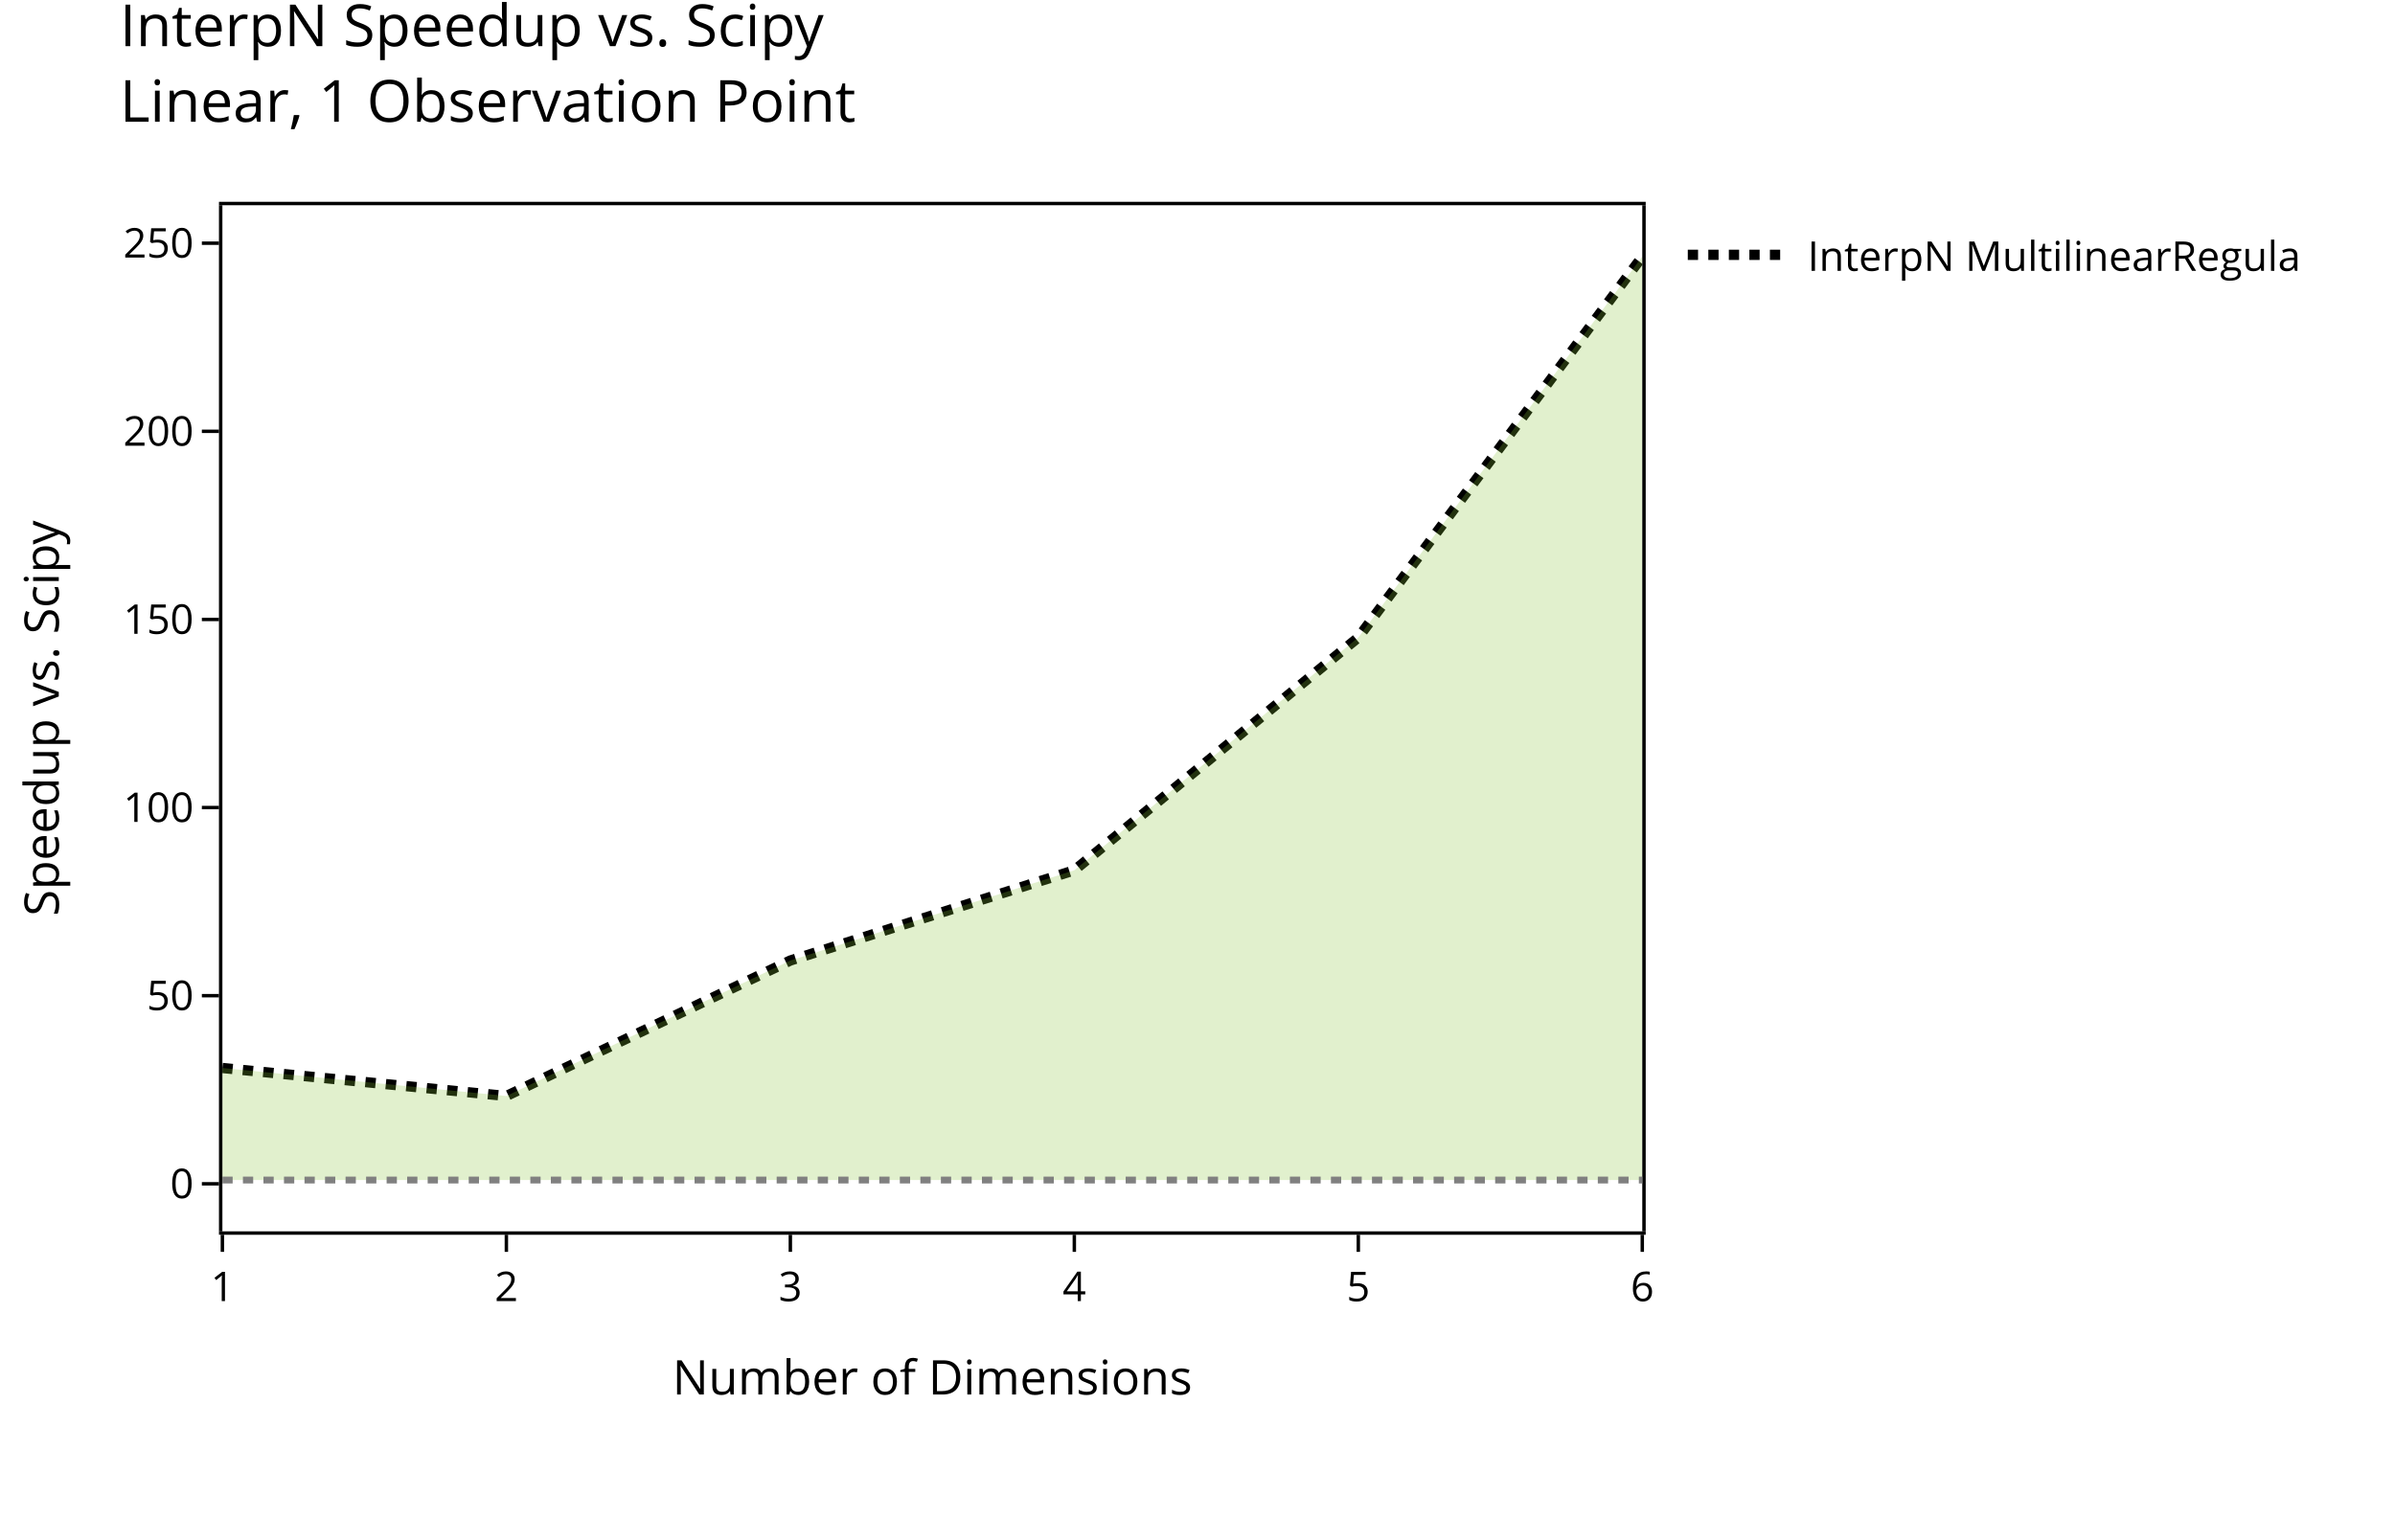
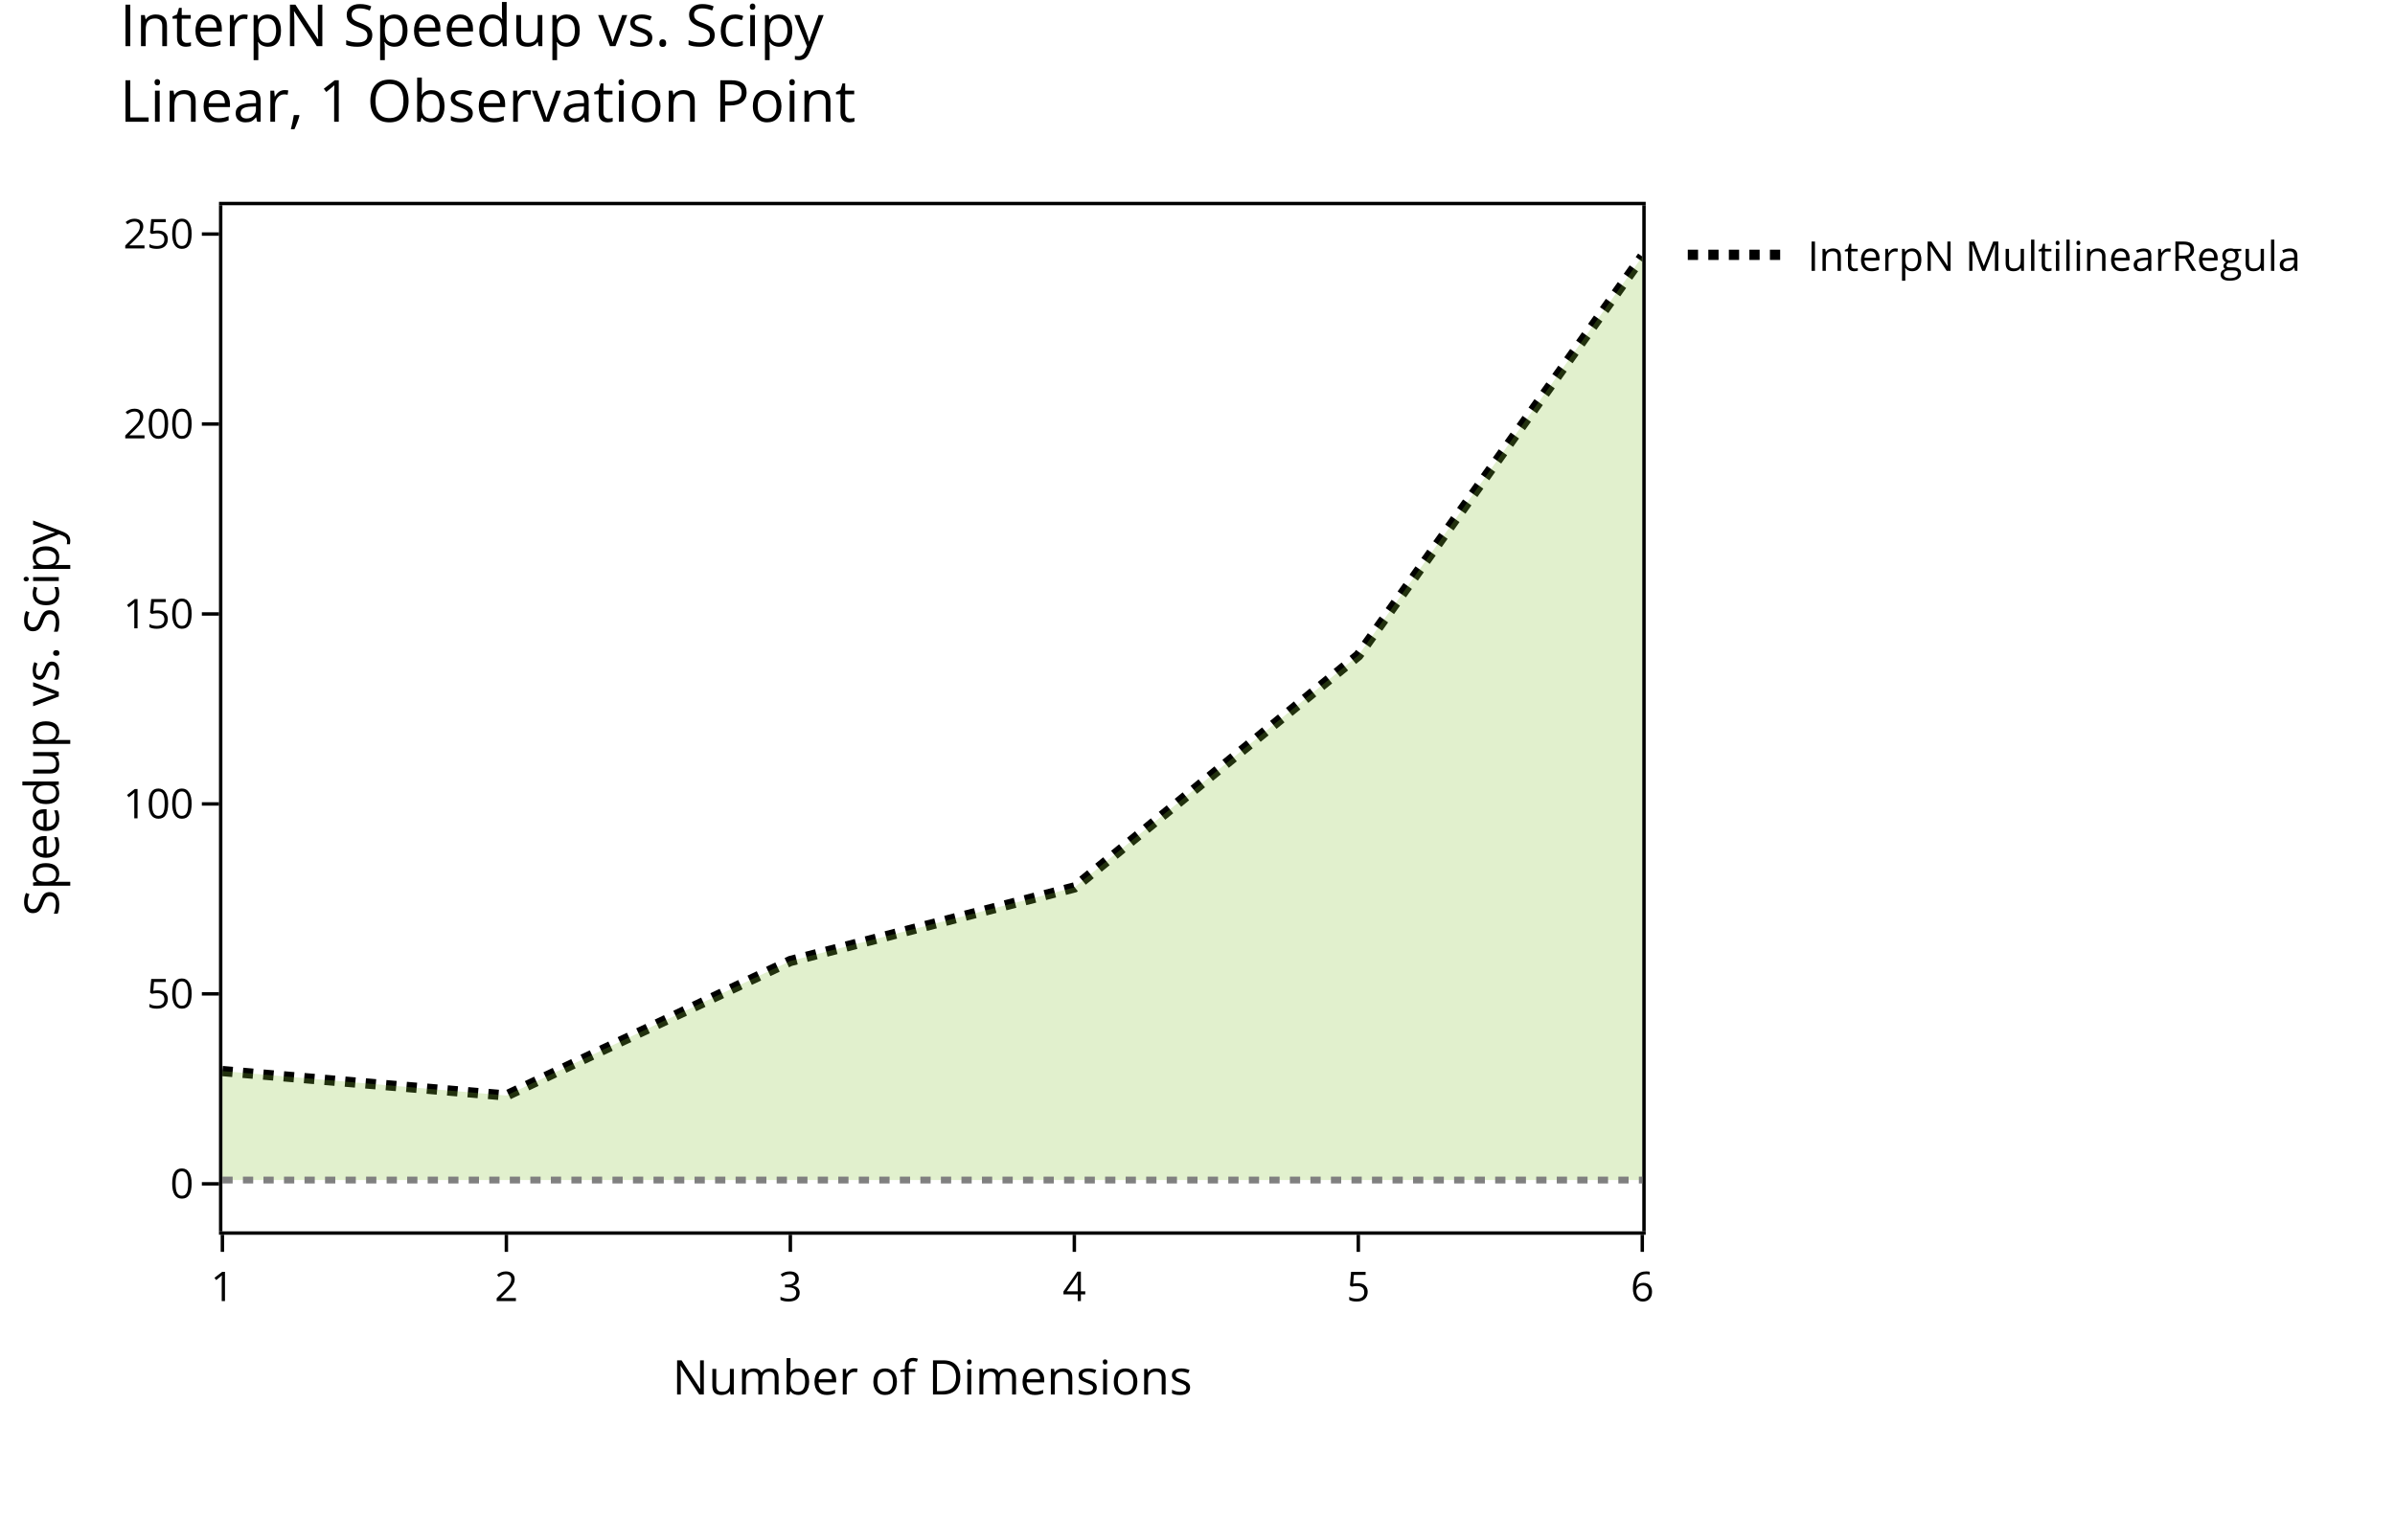
<svg xmlns="http://www.w3.org/2000/svg" class="main-svg" width="700" height="450" style="" viewBox="0 0 700 450">
  <rect x="0" y="0" width="700" height="450" style="fill: rgb(0, 0, 0); fill-opacity: 0;" />
-   <defs id="defs-778916">
+   <defs id="defs-d36d99">
    <g class="clips">
-       <clipPath id="clip778916xyplot" class="plotclip">
+       <clipPath id="clipd36d99xyplot" class="plotclip">
        <rect width="415" height="300" />
      </clipPath>
-       <clipPath class="axesclip" id="clip778916x">
+       <clipPath class="axesclip" id="clipd36d99x">
        <rect x="65" y="0" width="415" height="450" />
      </clipPath>
-       <clipPath class="axesclip" id="clip778916y">
+       <clipPath class="axesclip" id="clipd36d99y">
        <rect x="0" y="60" width="700" height="300" />
      </clipPath>
-       <clipPath class="axesclip" id="clip778916xy">
+       <clipPath class="axesclip" id="clipd36d99xy">
        <rect x="65" y="60" width="415" height="300" />
      </clipPath>
    </g>
    <g class="gradients" />
    <g class="patterns" />
  </defs>
  <g class="bglayer">
    <rect class="bg" x="65" y="60" width="415" height="300" style="fill: rgb(0, 0, 0); fill-opacity: 0; stroke-width: 0;" />
  </g>
  <g class="layer-below">
    <g class="imagelayer" />
    <g class="shapelayer" />
  </g>
  <g class="cartesianlayer">
    <g class="subplot xy">
      <g class="layer-subplot">
        <g class="shapelayer" />
        <g class="imagelayer" />
      </g>
      <g class="minor-gridlayer">
        <g class="x" />
        <g class="y" />
      </g>
      <g class="gridlayer">
        <g class="x" />
        <g class="y" />
      </g>
      <g class="zerolinelayer" />
      <g class="layer-between">
        <g class="shapelayer" />
        <g class="imagelayer" />
      </g>
      <path class="xlines-below" />
      <path class="ylines-below" />
      <g class="overlines-below" />
      <g class="xaxislayer-below" />
      <g class="yaxislayer-below" />
      <g class="overaxes-below" />
      <g class="overplot">
-         <g class="xy" transform="translate(65,60)" clip-path="url(#clip778916xyplot)">
+         <g class="xy" transform="translate(65,60)" clip-path="url(#clipd36d99xyplot)">
          <g class="scatterlayer mlayer">
-             <g class="trace scatter tracef4ffba" style="stroke-miterlimit: 2; opacity: 1;">
+             <g class="trace scatter trace867b27" style="stroke-miterlimit: 2; opacity: 1;">
              <g class="fills" />
              <g class="errorbars" />
              <g class="lines">
-                 <path class="js-line" d="M0,252.24L83,260.43L166,220.82L249,194.43L332,126.38L415,15" style="vector-effect: none; fill: none; stroke: rgb(0, 0, 0); stroke-opacity: 1; stroke-dasharray: 3px, 3px; stroke-width: 3px; opacity: 1;" />
+                 <path class="js-line" d="M0,253.14L83,260.29L166,220.96L249,199.46L332,131.63L415,15" style="vector-effect: none; fill: none; stroke: rgb(0, 0, 0); stroke-opacity: 1; stroke-dasharray: 3px, 3px; stroke-width: 3px; opacity: 1;" />
              </g>
              <g class="points" />
              <g class="text" />
            </g>
-             <g class="trace scatter traced8c39c" style="stroke-miterlimit: 2; opacity: 1;">
+             <g class="trace scatter trace221dab" style="stroke-miterlimit: 2; opacity: 1;">
              <g class="fills">
                <g>
-                   <path class="js-fill" d="M0,252.24L83,260.43L166,220.82L249,194.43L332,126.38L415,15L415,285L0,285Z" style="fill: rgb(139, 196, 59); fill-opacity: 0.25; stroke-width: 0;" />
+                   <path class="js-fill" d="M0,253.14L83,260.29L166,220.96L249,199.46L332,131.63L415,15L415,285L0,285Z" style="fill: rgb(139, 196, 59); fill-opacity: 0.25; stroke-width: 0;" />
                </g>
              </g>
              <g class="errorbars" />
              <g class="lines">
-                 <path class="js-line" d="M0,252.24L83,260.43L166,220.82L249,194.43L332,126.38L415,15L415,285L0,285" style="vector-effect: none; fill: none; stroke: rgb(239, 85, 59); stroke-opacity: 1; stroke-width: 0px; opacity: 1;" />
+                 <path class="js-line" d="M0,253.14L83,260.29L166,220.96L249,199.46L332,131.63L415,15L415,285L0,285" style="vector-effect: none; fill: none; stroke: rgb(239, 85, 59); stroke-opacity: 1; stroke-width: 0px; opacity: 1;" />
              </g>
              <g class="points" />
              <g class="text" />
            </g>
          </g>
        </g>
      </g>
      <path class="xlines-above crisp" d="M64,360.5H481M64,59.5H481" style="fill: none; stroke-width: 1px; stroke: rgb(0, 0, 0); stroke-opacity: 1;" />
      <path class="ylines-above crisp" d="M64.5,60V360M480.5,60V360" style="fill: none; stroke-width: 1px; stroke: rgb(0, 0, 0); stroke-opacity: 1;" />
      <g class="overlines-above" />
      <g class="xaxislayer-above">
        <path class="xtick ticks crisp" d="M0,361v5" transform="translate(65,0)" style="stroke: rgb(0, 0, 0); stroke-opacity: 1; stroke-width: 1px;" />
        <path class="xtick ticks crisp" d="M0,361v5" transform="translate(148,0)" style="stroke: rgb(0, 0, 0); stroke-opacity: 1; stroke-width: 1px;" />
        <path class="xtick ticks crisp" d="M0,361v5" transform="translate(231,0)" style="stroke: rgb(0, 0, 0); stroke-opacity: 1; stroke-width: 1px;" />
        <path class="xtick ticks crisp" d="M0,361v5" transform="translate(314,0)" style="stroke: rgb(0, 0, 0); stroke-opacity: 1; stroke-width: 1px;" />
        <path class="xtick ticks crisp" d="M0,361v5" transform="translate(397,0)" style="stroke: rgb(0, 0, 0); stroke-opacity: 1; stroke-width: 1px;" />
        <path class="xtick ticks crisp" d="M0,361v5" transform="translate(480,0)" style="stroke: rgb(0, 0, 0); stroke-opacity: 1; stroke-width: 1px;" />
        <g class="xtick">
          <text text-anchor="middle" x="0" y="380.4" transform="translate(65,0)" style="font-family: 'Open Sans', verdana, arial, sans-serif; font-size: 12px; fill: rgb(0, 0, 0); fill-opacity: 1; white-space: pre; opacity: 1;">1</text>
        </g>
        <g class="xtick">
          <text text-anchor="middle" x="0" y="380.4" style="font-family: 'Open Sans', verdana, arial, sans-serif; font-size: 12px; fill: rgb(0, 0, 0); fill-opacity: 1; white-space: pre; opacity: 1;" transform="translate(148,0)">2</text>
        </g>
        <g class="xtick">
          <text text-anchor="middle" x="0" y="380.4" style="font-family: 'Open Sans', verdana, arial, sans-serif; font-size: 12px; fill: rgb(0, 0, 0); fill-opacity: 1; white-space: pre; opacity: 1;" transform="translate(231,0)">3</text>
        </g>
        <g class="xtick">
          <text text-anchor="middle" x="0" y="380.4" style="font-family: 'Open Sans', verdana, arial, sans-serif; font-size: 12px; fill: rgb(0, 0, 0); fill-opacity: 1; white-space: pre; opacity: 1;" transform="translate(314,0)">4</text>
        </g>
        <g class="xtick">
          <text text-anchor="middle" x="0" y="380.4" style="font-family: 'Open Sans', verdana, arial, sans-serif; font-size: 12px; fill: rgb(0, 0, 0); fill-opacity: 1; white-space: pre; opacity: 1;" transform="translate(397,0)">5</text>
        </g>
        <g class="xtick">
          <text text-anchor="middle" x="0" y="380.4" style="font-family: 'Open Sans', verdana, arial, sans-serif; font-size: 12px; fill: rgb(0, 0, 0); fill-opacity: 1; white-space: pre; opacity: 1;" transform="translate(480,0)">6</text>
        </g>
      </g>
      <g class="yaxislayer-above">
-         <path class="ytick ticks crisp" d="M64,0h-5" transform="translate(0,346.1)" style="stroke: rgb(0, 0, 0); stroke-opacity: 1; stroke-width: 1px;" />
-         <path class="ytick ticks crisp" d="M64,0h-5" transform="translate(0,291.1)" style="stroke: rgb(0, 0, 0); stroke-opacity: 1; stroke-width: 1px;" />
-         <path class="ytick ticks crisp" d="M64,0h-5" transform="translate(0,236.1)" style="stroke: rgb(0, 0, 0); stroke-opacity: 1; stroke-width: 1px;" />
-         <path class="ytick ticks crisp" d="M64,0h-5" transform="translate(0,181.1)" style="stroke: rgb(0, 0, 0); stroke-opacity: 1; stroke-width: 1px;" />
-         <path class="ytick ticks crisp" d="M64,0h-5" transform="translate(0,126.1)" style="stroke: rgb(0, 0, 0); stroke-opacity: 1; stroke-width: 1px;" />
-         <path class="ytick ticks crisp" d="M64,0h-5" transform="translate(0,71.1)" style="stroke: rgb(0, 0, 0); stroke-opacity: 1; stroke-width: 1px;" />
+         <path class="ytick ticks crisp" d="M64,0h-5" transform="translate(0,346.11)" style="stroke: rgb(0, 0, 0); stroke-opacity: 1; stroke-width: 1px;" />
+         <path class="ytick ticks crisp" d="M64,0h-5" transform="translate(0,290.57)" style="stroke: rgb(0, 0, 0); stroke-opacity: 1; stroke-width: 1px;" />
+         <path class="ytick ticks crisp" d="M64,0h-5" transform="translate(0,235.04)" style="stroke: rgb(0, 0, 0); stroke-opacity: 1; stroke-width: 1px;" />
+         <path class="ytick ticks crisp" d="M64,0h-5" transform="translate(0,179.5)" style="stroke: rgb(0, 0, 0); stroke-opacity: 1; stroke-width: 1px;" />
+         <path class="ytick ticks crisp" d="M64,0h-5" transform="translate(0,123.97)" style="stroke: rgb(0, 0, 0); stroke-opacity: 1; stroke-width: 1px;" />
+         <path class="ytick ticks crisp" d="M64,0h-5" transform="translate(0,68.43)" style="stroke: rgb(0, 0, 0); stroke-opacity: 1; stroke-width: 1px;" />
        <g class="ytick">
-           <text text-anchor="end" x="56.6" y="4.2" transform="translate(0,346.1)" style="font-family: 'Open Sans', verdana, arial, sans-serif; font-size: 12px; fill: rgb(0, 0, 0); fill-opacity: 1; white-space: pre; opacity: 1;">0</text>
+           <text text-anchor="end" x="56.6" y="4.2" transform="translate(0,346.11)" style="font-family: 'Open Sans', verdana, arial, sans-serif; font-size: 12px; fill: rgb(0, 0, 0); fill-opacity: 1; white-space: pre; opacity: 1;">0</text>
        </g>
        <g class="ytick">
-           <text text-anchor="end" x="56.6" y="4.2" style="font-family: 'Open Sans', verdana, arial, sans-serif; font-size: 12px; fill: rgb(0, 0, 0); fill-opacity: 1; white-space: pre; opacity: 1;" transform="translate(0,291.1)">50</text>
+           <text text-anchor="end" x="56.6" y="4.2" style="font-family: 'Open Sans', verdana, arial, sans-serif; font-size: 12px; fill: rgb(0, 0, 0); fill-opacity: 1; white-space: pre; opacity: 1;" transform="translate(0,290.57)">50</text>
        </g>
        <g class="ytick">
-           <text text-anchor="end" x="56.6" y="4.2" style="font-family: 'Open Sans', verdana, arial, sans-serif; font-size: 12px; fill: rgb(0, 0, 0); fill-opacity: 1; white-space: pre; opacity: 1;" transform="translate(0,236.1)">100</text>
+           <text text-anchor="end" x="56.6" y="4.2" style="font-family: 'Open Sans', verdana, arial, sans-serif; font-size: 12px; fill: rgb(0, 0, 0); fill-opacity: 1; white-space: pre; opacity: 1;" transform="translate(0,235.04)">100</text>
        </g>
        <g class="ytick">
-           <text text-anchor="end" x="56.6" y="4.2" style="font-family: 'Open Sans', verdana, arial, sans-serif; font-size: 12px; fill: rgb(0, 0, 0); fill-opacity: 1; white-space: pre; opacity: 1;" transform="translate(0,181.1)">150</text>
+           <text text-anchor="end" x="56.6" y="4.2" style="font-family: 'Open Sans', verdana, arial, sans-serif; font-size: 12px; fill: rgb(0, 0, 0); fill-opacity: 1; white-space: pre; opacity: 1;" transform="translate(0,179.5)">150</text>
        </g>
        <g class="ytick">
-           <text text-anchor="end" x="56.6" y="4.2" style="font-family: 'Open Sans', verdana, arial, sans-serif; font-size: 12px; fill: rgb(0, 0, 0); fill-opacity: 1; white-space: pre; opacity: 1;" transform="translate(0,126.1)">200</text>
+           <text text-anchor="end" x="56.6" y="4.2" style="font-family: 'Open Sans', verdana, arial, sans-serif; font-size: 12px; fill: rgb(0, 0, 0); fill-opacity: 1; white-space: pre; opacity: 1;" transform="translate(0,123.97)">200</text>
        </g>
        <g class="ytick">
-           <text text-anchor="end" x="56.6" y="4.2" style="font-family: 'Open Sans', verdana, arial, sans-serif; font-size: 12px; fill: rgb(0, 0, 0); fill-opacity: 1; white-space: pre; opacity: 1;" transform="translate(0,71.1)">250</text>
+           <text text-anchor="end" x="56.6" y="4.2" style="font-family: 'Open Sans', verdana, arial, sans-serif; font-size: 12px; fill: rgb(0, 0, 0); fill-opacity: 1; white-space: pre; opacity: 1;" transform="translate(0,68.43)">250</text>
        </g>
      </g>
      <g class="overaxes-above" />
    </g>
  </g>
  <g class="polarlayer" />
  <g class="smithlayer" />
  <g class="ternarylayer" />
  <g class="geolayer" />
  <g class="funnelarealayer" />
  <g class="pielayer" />
  <g class="iciclelayer" />
  <g class="treemaplayer" />
  <g class="sunburstlayer" />
  <g class="glimages" />
-   <defs id="topdefs-778916">
+   <defs id="topdefs-d36d99">
    <g class="clips" />
-     <clipPath id="legend778916">
+     <clipPath id="legendd36d99">
      <rect width="185" height="29" x="0" y="0" />
    </clipPath>
  </defs>
  <g class="layer-above">
    <g class="imagelayer" />
    <g class="shapelayer">
-       <g class="shape-group" data-index="0" clip-path="url(#clip778916y)">
+       <g class="shape-group" data-index="0" clip-path="url(#clipd36d99y)">
        <path data-index="0" fill-rule="evenodd" d="M65,345L480,345" style="opacity: 1; stroke: rgb(128, 128, 128); stroke-opacity: 1; fill: rgb(0, 0, 0); fill-opacity: 0; stroke-dasharray: 3px, 3px; stroke-width: 2px;" />
      </g>
    </g>
  </g>
  <g class="infolayer">
    <g class="legend" pointer-events="all" transform="translate(488.3,60)">
      <rect class="bg" shape-rendering="crispEdges" width="185" height="29" x="0" y="0" style="stroke: rgb(68, 68, 68); stroke-opacity: 1; fill: rgb(0, 0, 0); fill-opacity: 0; stroke-width: 0px;" />
-       <g class="scrollbox" transform="" clip-path="url(#legend778916)">
+       <g class="scrollbox" transform="" clip-path="url(#legendd36d99)">
        <g class="groups">
          <g class="traces" transform="translate(0,14.5)" style="opacity: 1;">
            <text class="legendtext" text-anchor="start" x="40" y="4.68" style="font-family: 'Open Sans', verdana, arial, sans-serif; font-size: 12px; fill: rgb(0, 0, 0); fill-opacity: 1; white-space: pre;">InterpN MultilinearRegular</text>
            <g class="layers" style="opacity: 1;">
              <g class="legendfill" />
              <g class="legendlines">
                <path class="js-line" d="M5,0h30" style="fill: none; stroke: rgb(0, 0, 0); stroke-opacity: 1; stroke-dasharray: 3px, 3px; stroke-width: 3px;" />
              </g>
              <g class="legendsymbols">
                <g class="legendpoints" />
              </g>
            </g>
            <rect class="legendtoggle" x="0" y="-9.5" width="179.406" height="19" style="fill: rgb(0, 0, 0); fill-opacity: 0;" />
          </g>
        </g>
      </g>
      <rect class="scrollbar" rx="20" ry="3" width="0" height="0" x="0" y="0" style="fill: rgb(128, 139, 164); fill-opacity: 1;" />
    </g>
    <g class="g-gtitle">
      <text class="gtitle" x="35" y="13.5" text-anchor="start" dy="0.7em" style="opacity: 1; font-family: 'Open Sans', verdana, arial, sans-serif; font-size: 17px; fill: rgb(0, 0, 0); fill-opacity: 1; white-space: pre;">
        <tspan class="line" dy="0em" x="35" y="13.5">InterpN Speedup vs. Scipy</tspan>
        <tspan class="line" dy="1.3em" x="35" y="13.5">Linear, 1 Observation Point</tspan>
      </text>
    </g>
    <g class="g-xtitle">
      <text class="xtitle" x="272.5" y="407.706" text-anchor="middle" style="opacity: 1; font-family: 'Open Sans', verdana, arial, sans-serif; font-size: 14px; fill: rgb(0, 0, 0); fill-opacity: 1; white-space: pre;">Number of Dimensions</text>
    </g>
    <g class="g-ytitle">
      <text class="ytitle" transform="rotate(-90,17.17813,210)" x="17.178" y="210" text-anchor="middle" style="opacity: 1; font-family: 'Open Sans', verdana, arial, sans-serif; font-size: 14px; fill: rgb(0, 0, 0); fill-opacity: 1; white-space: pre;">Speedup vs. Scipy</text>
    </g>
  </g>
</svg>
